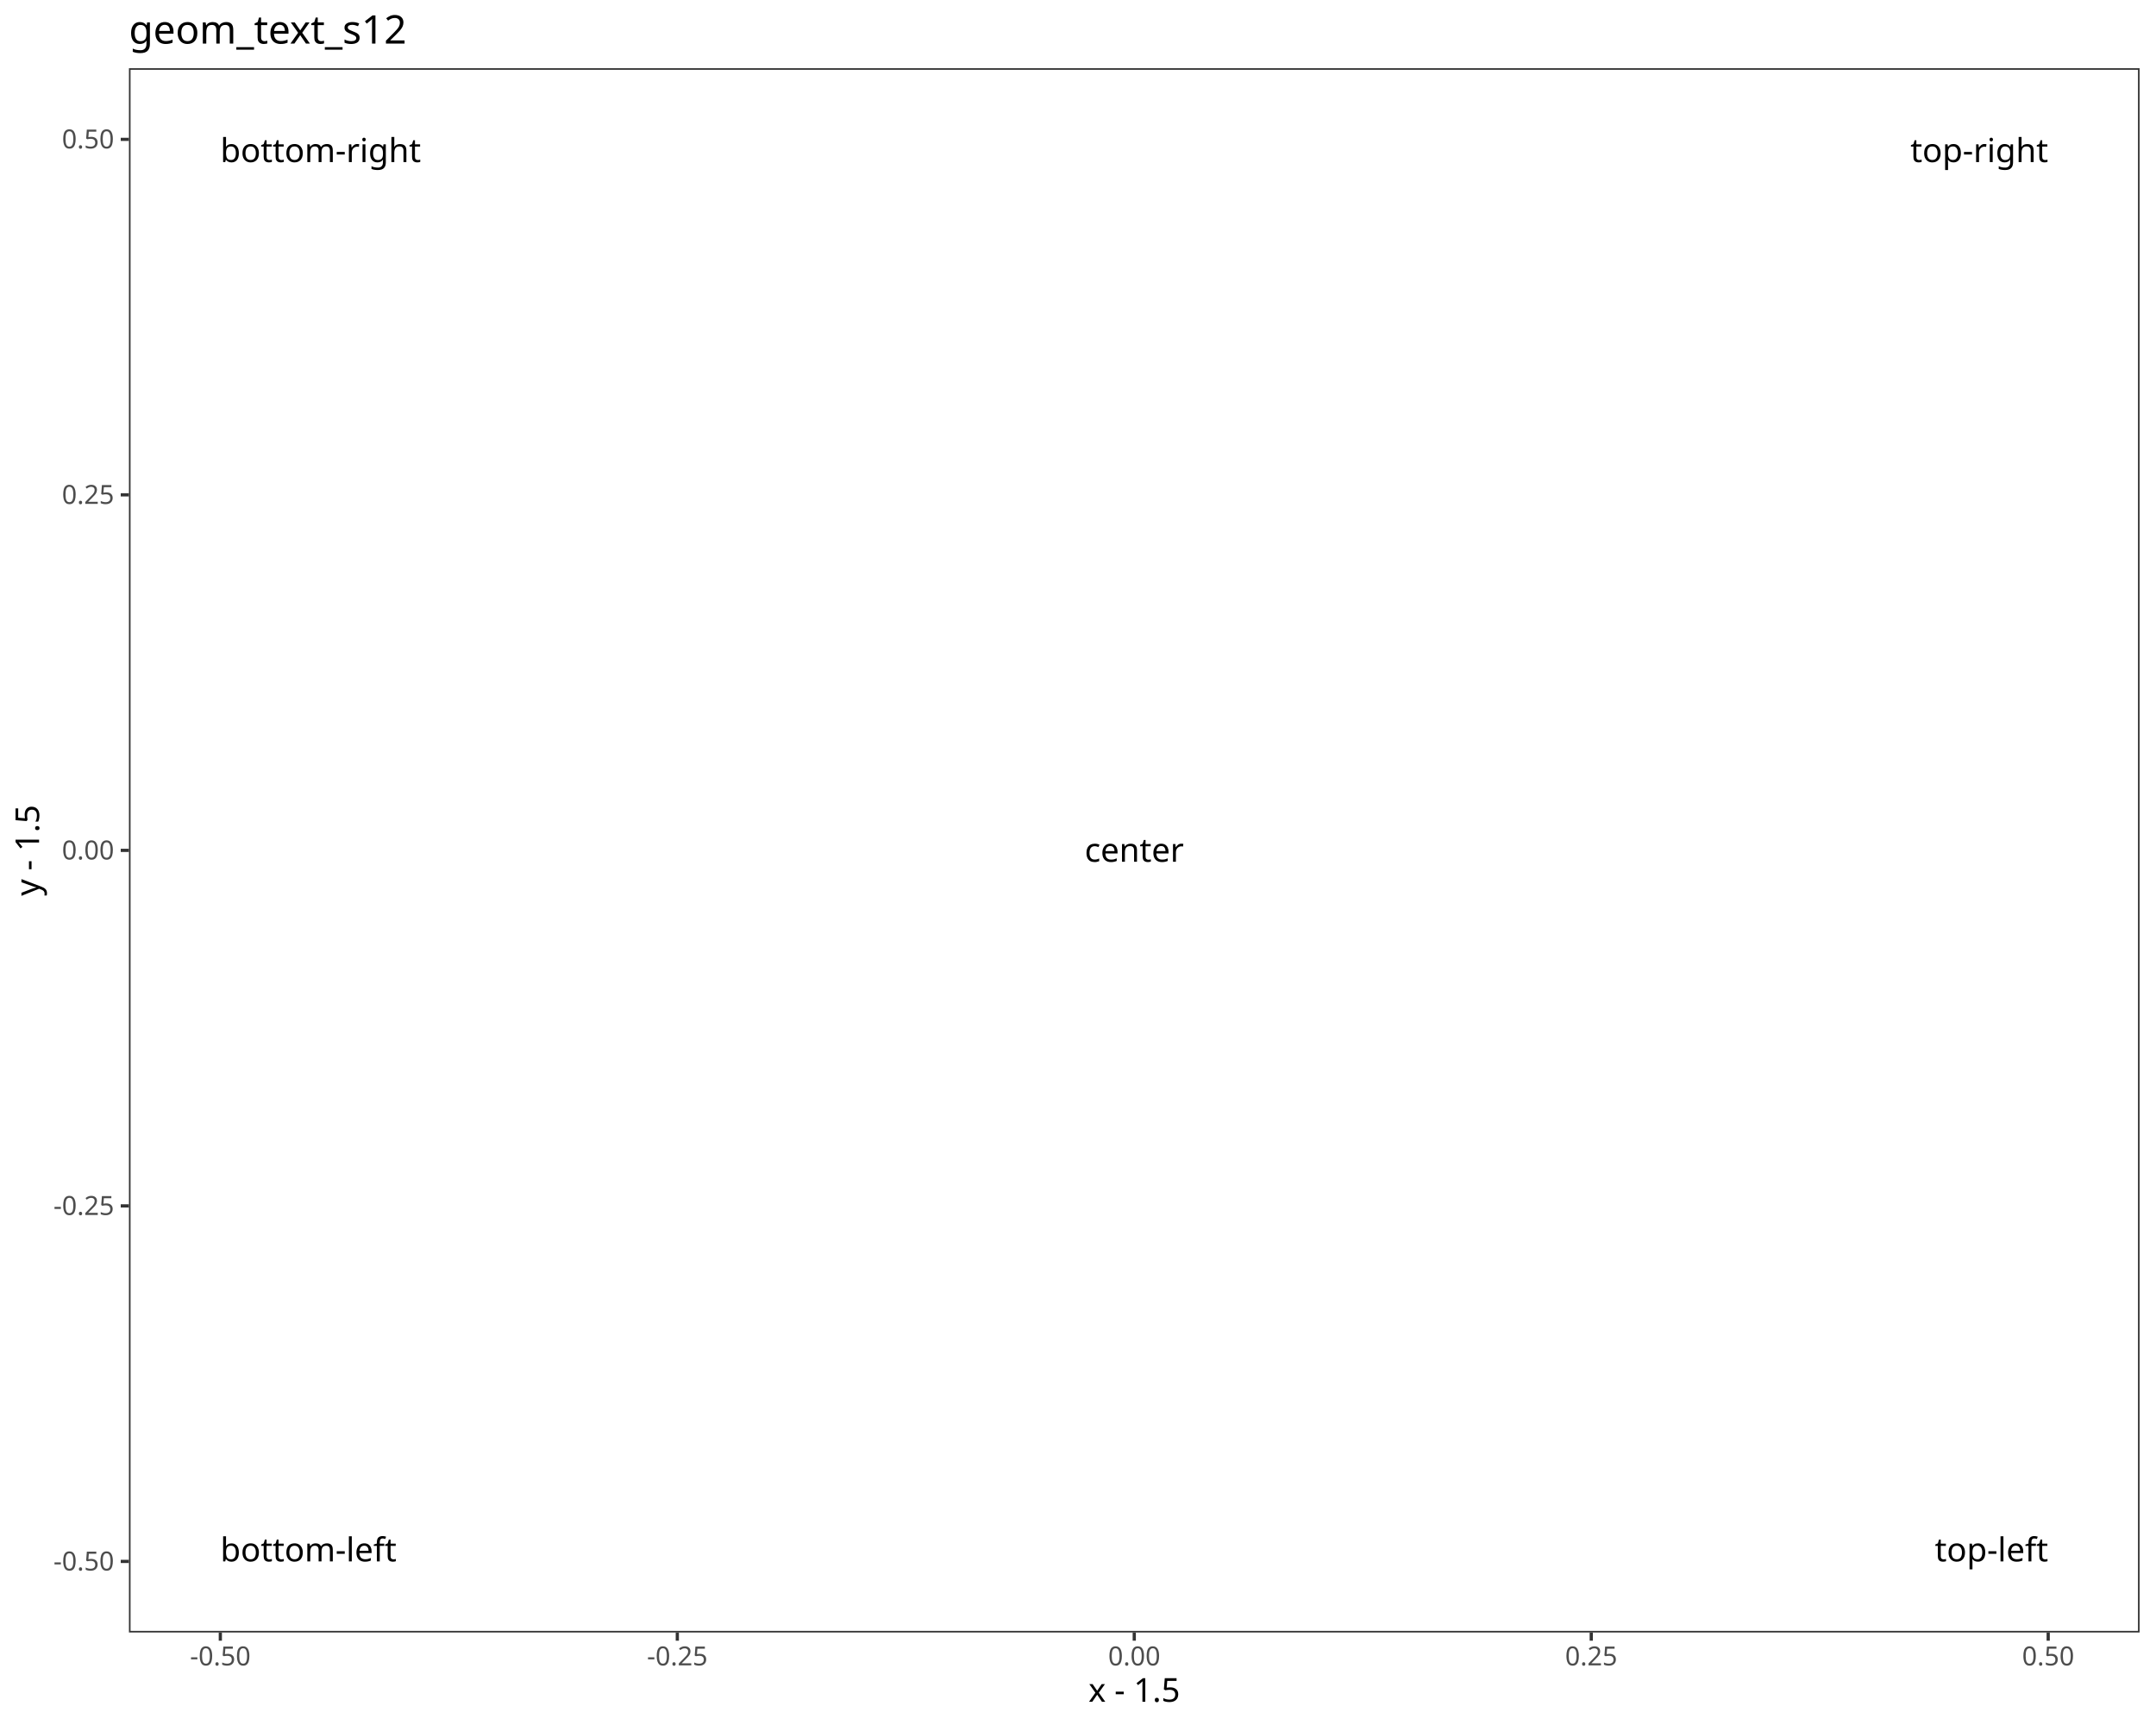
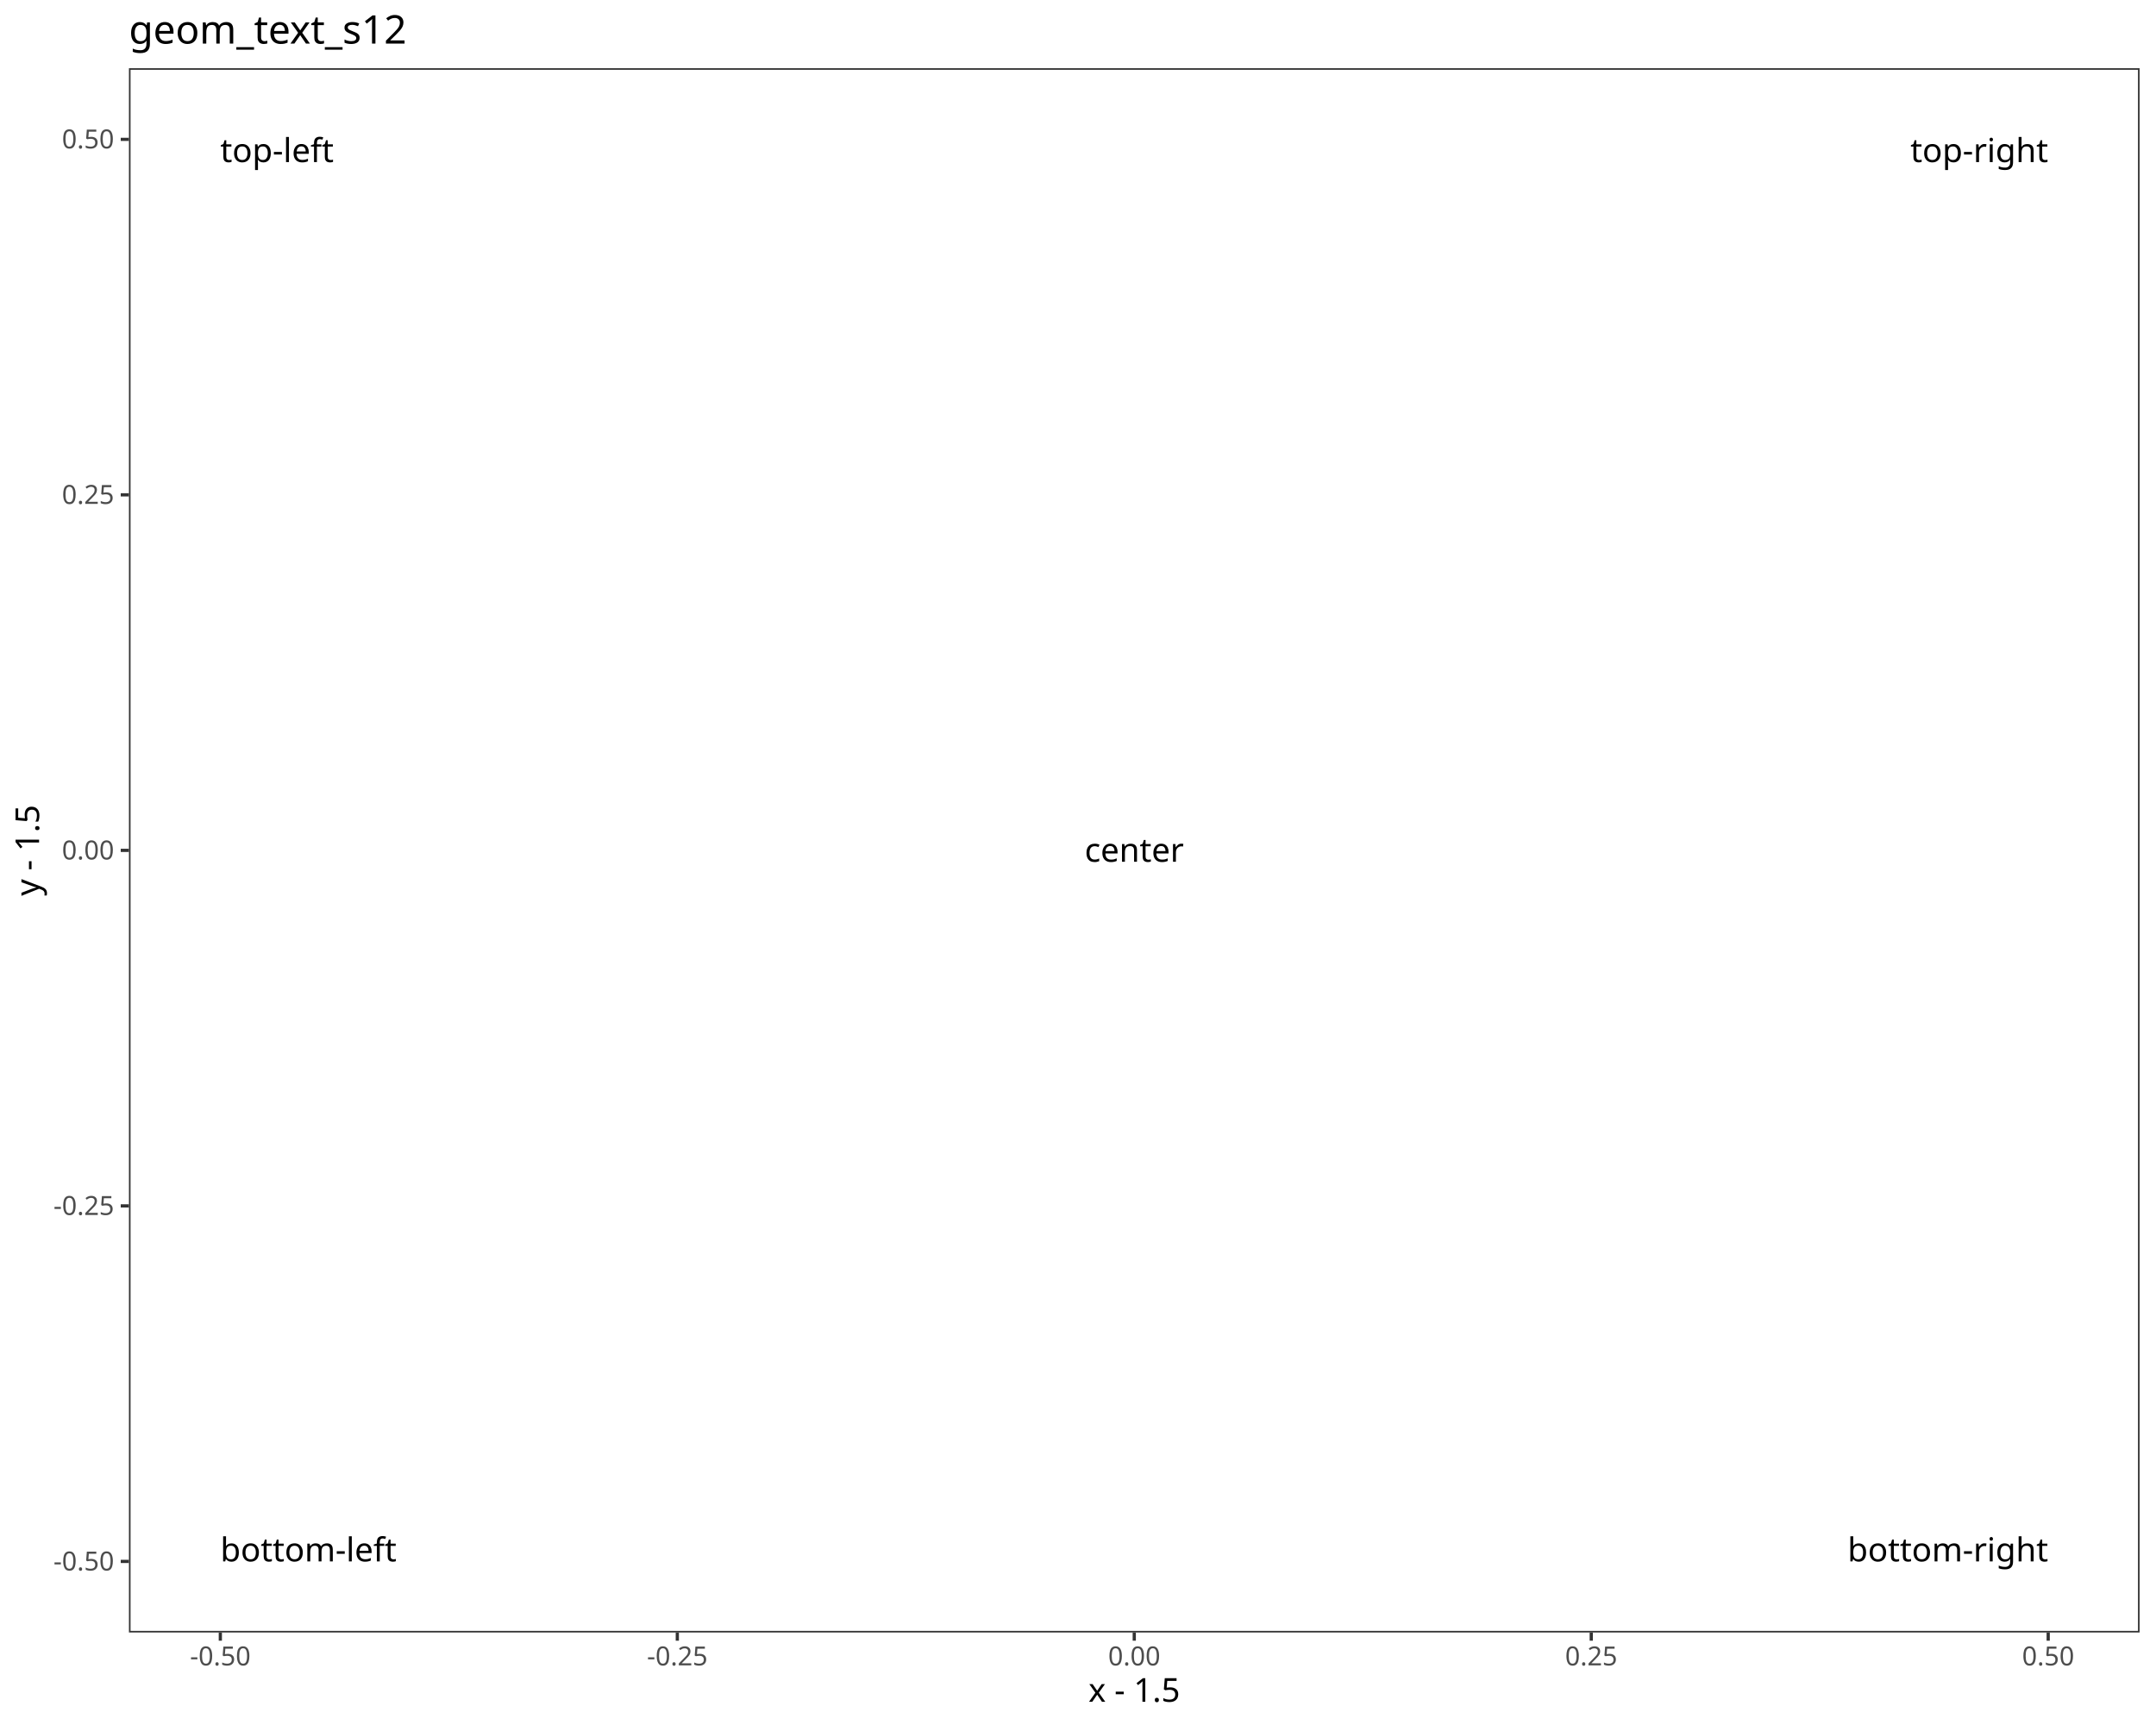
<svg xmlns="http://www.w3.org/2000/svg" class="svglite" data-engine-version="2.0" width="720.00pt" height="576.00pt" viewBox="0 0 720.00 576.00">
  <defs>
    <style type="text/css">
    .svglite line, .svglite polyline, .svglite polygon, .svglite path, .svglite rect, .svglite circle {
      fill: none;
      stroke: #000000;
      stroke-linecap: round;
      stroke-linejoin: round;
      stroke-miterlimit: 10.00;
    }
  </style>
  </defs>
  <rect width="100%" height="100%" style="stroke: none; fill: #FFFFFF;" />
  <defs>
    <clipPath id="cpMC4wMHw3MjAuMDB8MC4wMHw1NzYuMDA=">
      <rect x="0.00" y="0.00" width="720.00" height="576.00" />
    </clipPath>
  </defs>
  <g clip-path="url(#cpMC4wMHw3MjAuMDB8MC4wMHw1NzYuMDA=)">
    <rect x="0.00" y="0.00" width="720.00" height="576.00" style="stroke-width: 1.07; stroke: #FFFFFF; fill: #FFFFFF;" />
  </g>
  <defs>
    <clipPath id="cpNDMuMDZ8NzE0LjUyfDIyLjc4fDU0NS4xMQ==">
      <rect x="43.06" y="22.78" width="671.46" height="522.33" />
    </clipPath>
  </defs>
  <g clip-path="url(#cpNDMuMDZ8NzE0LjUyfDIyLjc4fDU0NS4xMQ==)">
    <rect x="43.06" y="22.78" width="671.46" height="522.33" style="stroke-width: 1.07; stroke: none; fill: #FFFFFF;" />
    <text x="73.58" y="521.37" style="font-size: 11.04px; font-family: sans;" textLength="52.16px" lengthAdjust="spacingAndGlyphs">bottom-left</text>
-     <text x="73.58" y="54.12" style="font-size: 11.04px; font-family: sans;" textLength="58.91px" lengthAdjust="spacingAndGlyphs">bottom-right</text>
-     <text x="684.00" y="521.37" text-anchor="end" style="font-size: 11.04px; font-family: sans;" textLength="33.75px" lengthAdjust="spacingAndGlyphs">top-left</text>
+     <text x="73.58" y="54.12" style="font-size: 11.04px; font-family: sans;" textLength="33.75px" lengthAdjust="spacingAndGlyphs">top-left</text>
+     <text x="684.00" y="521.37" text-anchor="end" style="font-size: 11.04px; font-family: sans;" textLength="58.91px" lengthAdjust="spacingAndGlyphs">bottom-right</text>
    <text x="684.00" y="54.12" text-anchor="end" style="font-size: 11.04px; font-family: sans;" textLength="40.50px" lengthAdjust="spacingAndGlyphs">top-right</text>
    <text x="378.79" y="287.75" text-anchor="middle" style="font-size: 11.04px; font-family: sans;" textLength="30.69px" lengthAdjust="spacingAndGlyphs">center</text>
    <rect x="43.06" y="22.78" width="671.46" height="522.33" style="stroke-width: 1.07; stroke: #333333;" />
  </g>
  <g clip-path="url(#cpMC4wMHw3MjAuMDB8MC4wMHw1NzYuMDA=)">
    <text x="38.13" y="524.40" text-anchor="end" style="font-size: 8.80px; fill: #4D4D4D; font-family: sans;" textLength="20.06px" lengthAdjust="spacingAndGlyphs">-0.50</text>
    <text x="38.13" y="405.69" text-anchor="end" style="font-size: 8.80px; fill: #4D4D4D; font-family: sans;" textLength="20.06px" lengthAdjust="spacingAndGlyphs">-0.25</text>
    <text x="38.13" y="286.98" text-anchor="end" style="font-size: 8.80px; fill: #4D4D4D; font-family: sans;" textLength="17.13px" lengthAdjust="spacingAndGlyphs">0.00</text>
    <text x="38.13" y="168.26" text-anchor="end" style="font-size: 8.80px; fill: #4D4D4D; font-family: sans;" textLength="17.13px" lengthAdjust="spacingAndGlyphs">0.25</text>
    <text x="38.13" y="49.55" text-anchor="end" style="font-size: 8.80px; fill: #4D4D4D; font-family: sans;" textLength="17.13px" lengthAdjust="spacingAndGlyphs">0.50</text>
    <polyline points="40.32,521.37 43.06,521.37 " style="stroke-width: 1.07; stroke: #333333; stroke-linecap: butt;" />
    <polyline points="40.32,402.66 43.06,402.66 " style="stroke-width: 1.07; stroke: #333333; stroke-linecap: butt;" />
    <polyline points="40.32,283.95 43.06,283.95 " style="stroke-width: 1.07; stroke: #333333; stroke-linecap: butt;" />
    <polyline points="40.32,165.24 43.06,165.24 " style="stroke-width: 1.07; stroke: #333333; stroke-linecap: butt;" />
    <polyline points="40.32,46.53 43.06,46.53 " style="stroke-width: 1.07; stroke: #333333; stroke-linecap: butt;" />
    <polyline points="73.58,547.85 73.58,545.11 " style="stroke-width: 1.07; stroke: #333333; stroke-linecap: butt;" />
    <polyline points="226.19,547.85 226.19,545.11 " style="stroke-width: 1.07; stroke: #333333; stroke-linecap: butt;" />
    <polyline points="378.79,547.85 378.79,545.11 " style="stroke-width: 1.07; stroke: #333333; stroke-linecap: butt;" />
    <polyline points="531.40,547.85 531.40,545.11 " style="stroke-width: 1.07; stroke: #333333; stroke-linecap: butt;" />
    <polyline points="684.00,547.85 684.00,545.11 " style="stroke-width: 1.07; stroke: #333333; stroke-linecap: butt;" />
    <text x="73.58" y="556.10" text-anchor="middle" style="font-size: 8.80px; fill: #4D4D4D; font-family: sans;" textLength="20.06px" lengthAdjust="spacingAndGlyphs">-0.50</text>
    <text x="226.19" y="556.10" text-anchor="middle" style="font-size: 8.80px; fill: #4D4D4D; font-family: sans;" textLength="20.06px" lengthAdjust="spacingAndGlyphs">-0.25</text>
    <text x="378.79" y="556.10" text-anchor="middle" style="font-size: 8.80px; fill: #4D4D4D; font-family: sans;" textLength="17.13px" lengthAdjust="spacingAndGlyphs">0.00</text>
    <text x="531.40" y="556.10" text-anchor="middle" style="font-size: 8.80px; fill: #4D4D4D; font-family: sans;" textLength="17.13px" lengthAdjust="spacingAndGlyphs">0.25</text>
    <text x="684.00" y="556.10" text-anchor="middle" style="font-size: 8.80px; fill: #4D4D4D; font-family: sans;" textLength="17.13px" lengthAdjust="spacingAndGlyphs">0.50</text>
    <text x="378.79" y="568.24" text-anchor="middle" style="font-size: 11.00px; font-family: sans;" textLength="30.57px" lengthAdjust="spacingAndGlyphs">x - 1.5</text>
    <text transform="translate(13.05,283.95) rotate(-90)" text-anchor="middle" style="font-size: 11.00px; font-family: sans;" textLength="30.57px" lengthAdjust="spacingAndGlyphs">y - 1.5</text>
    <text x="43.06" y="14.56" style="font-size: 13.20px; font-family: sans;" textLength="90.28px" lengthAdjust="spacingAndGlyphs">geom_text_s12</text>
  </g>
</svg>
